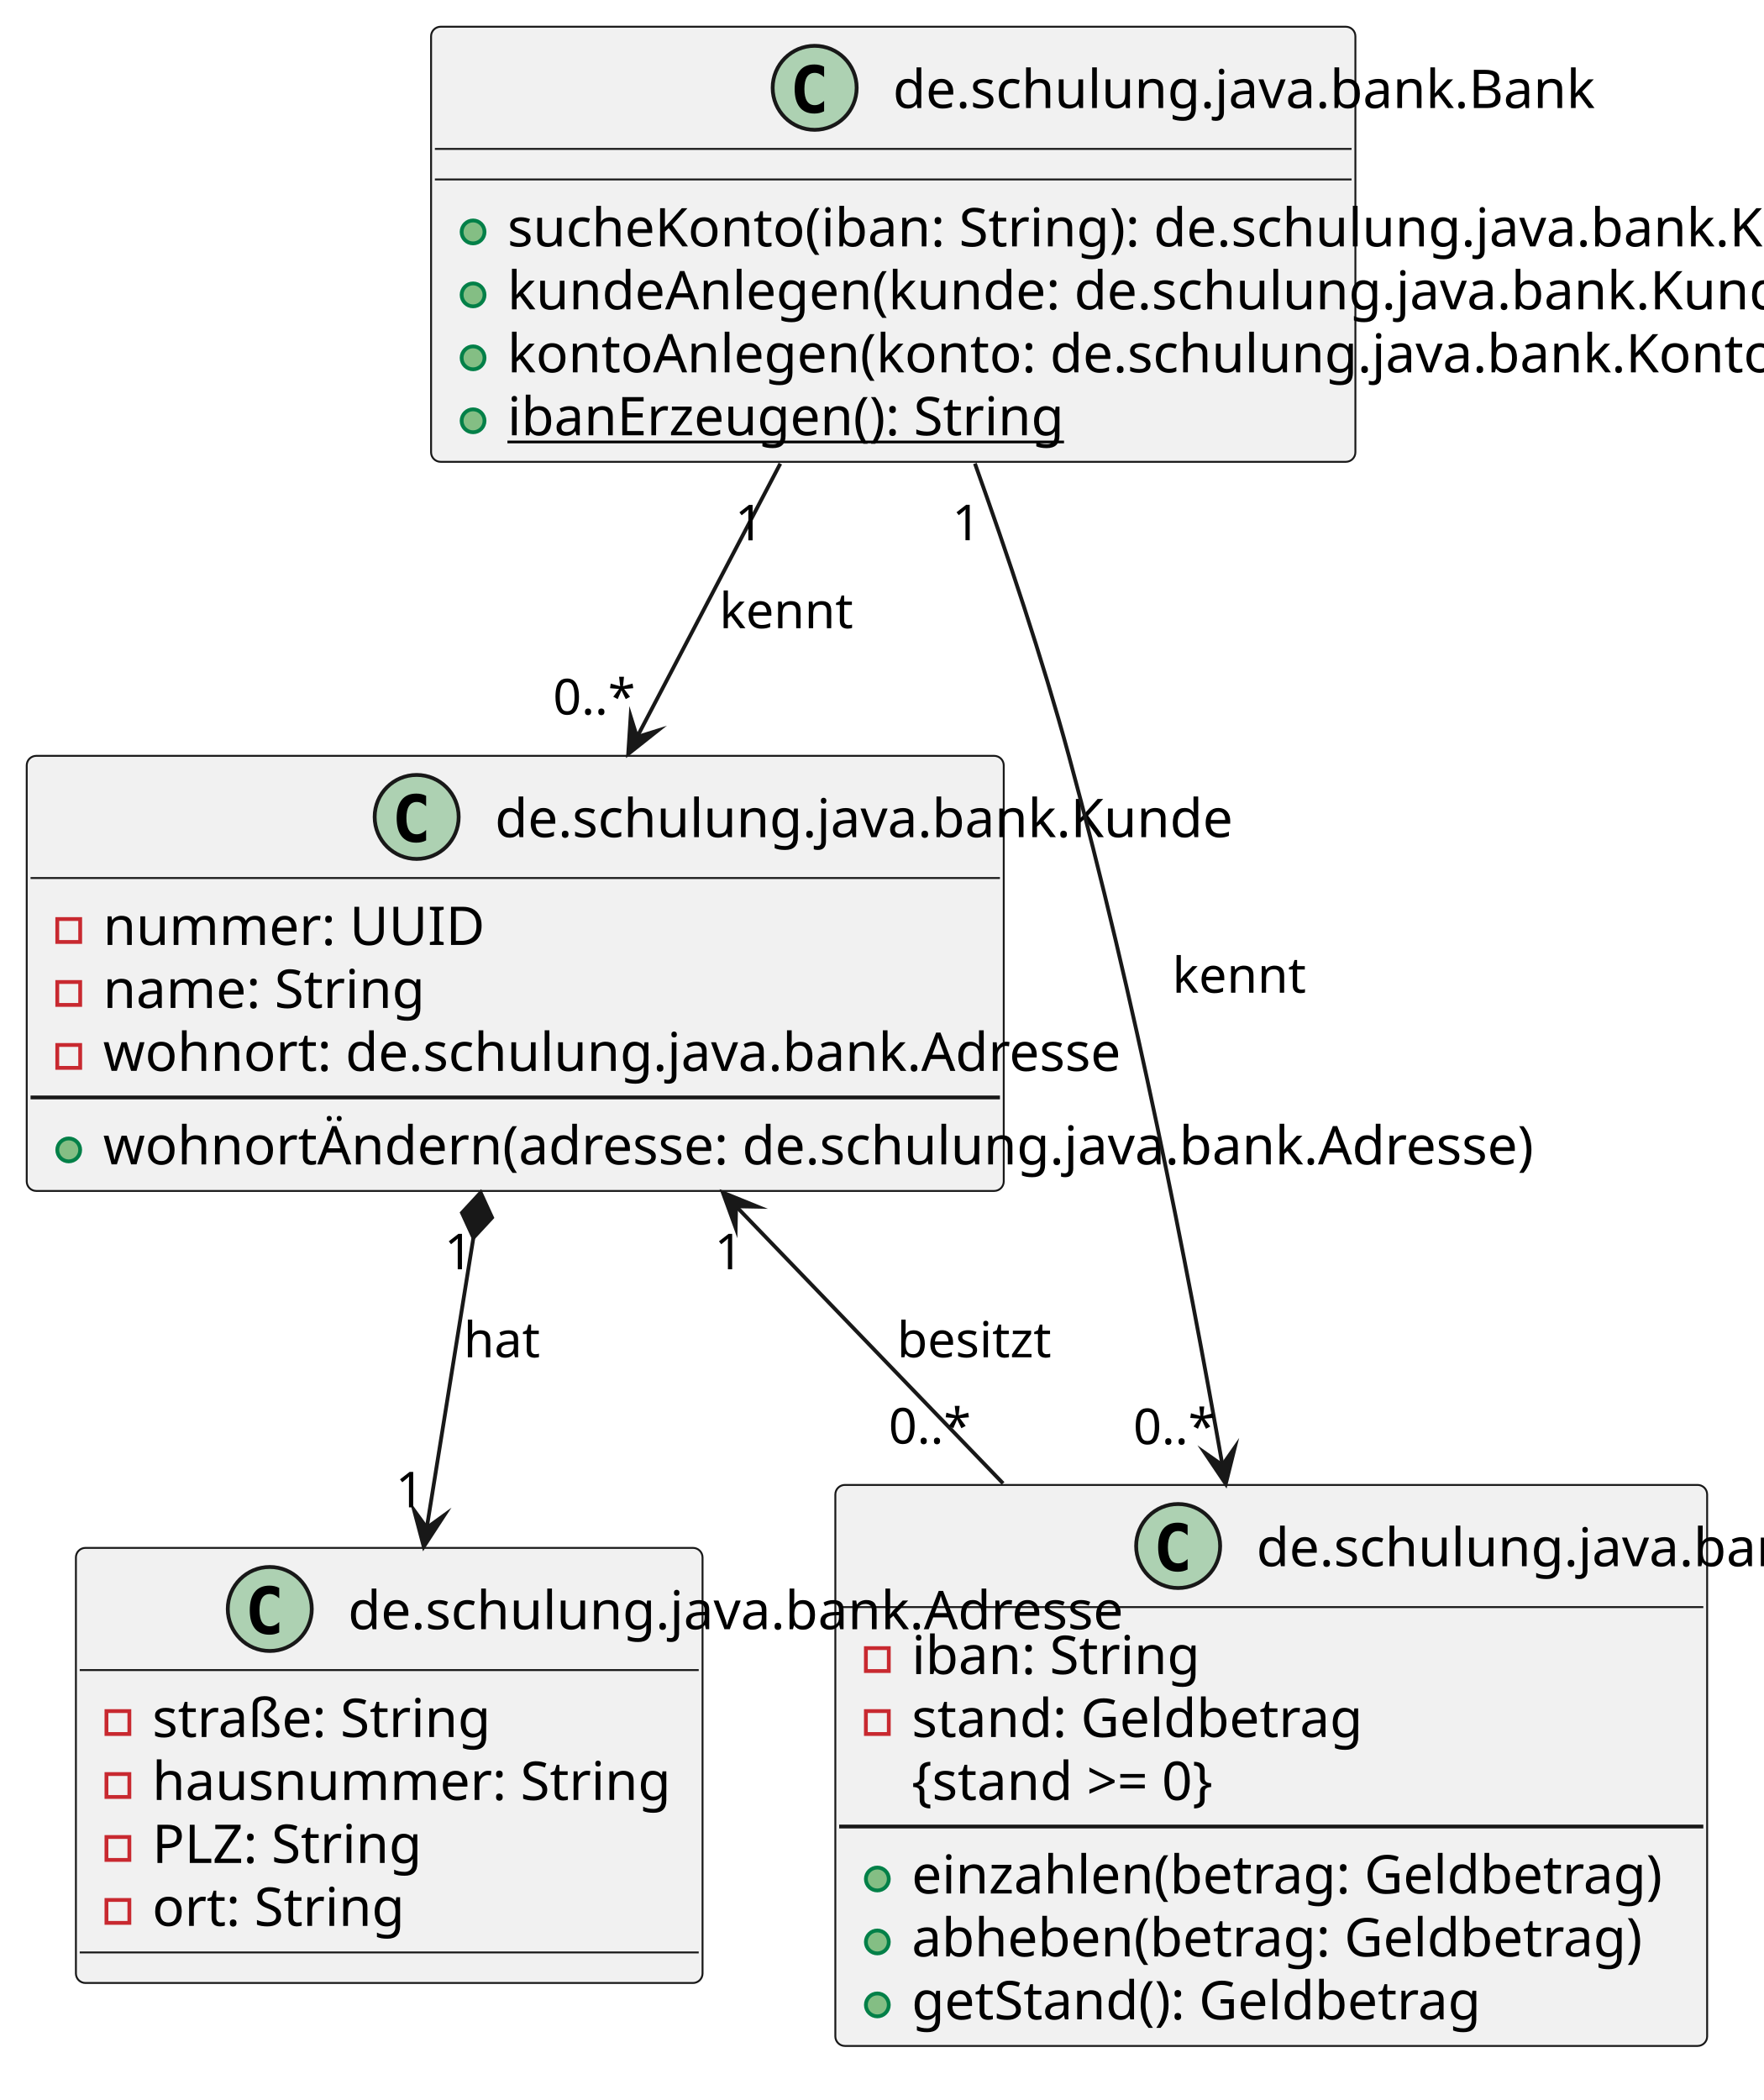
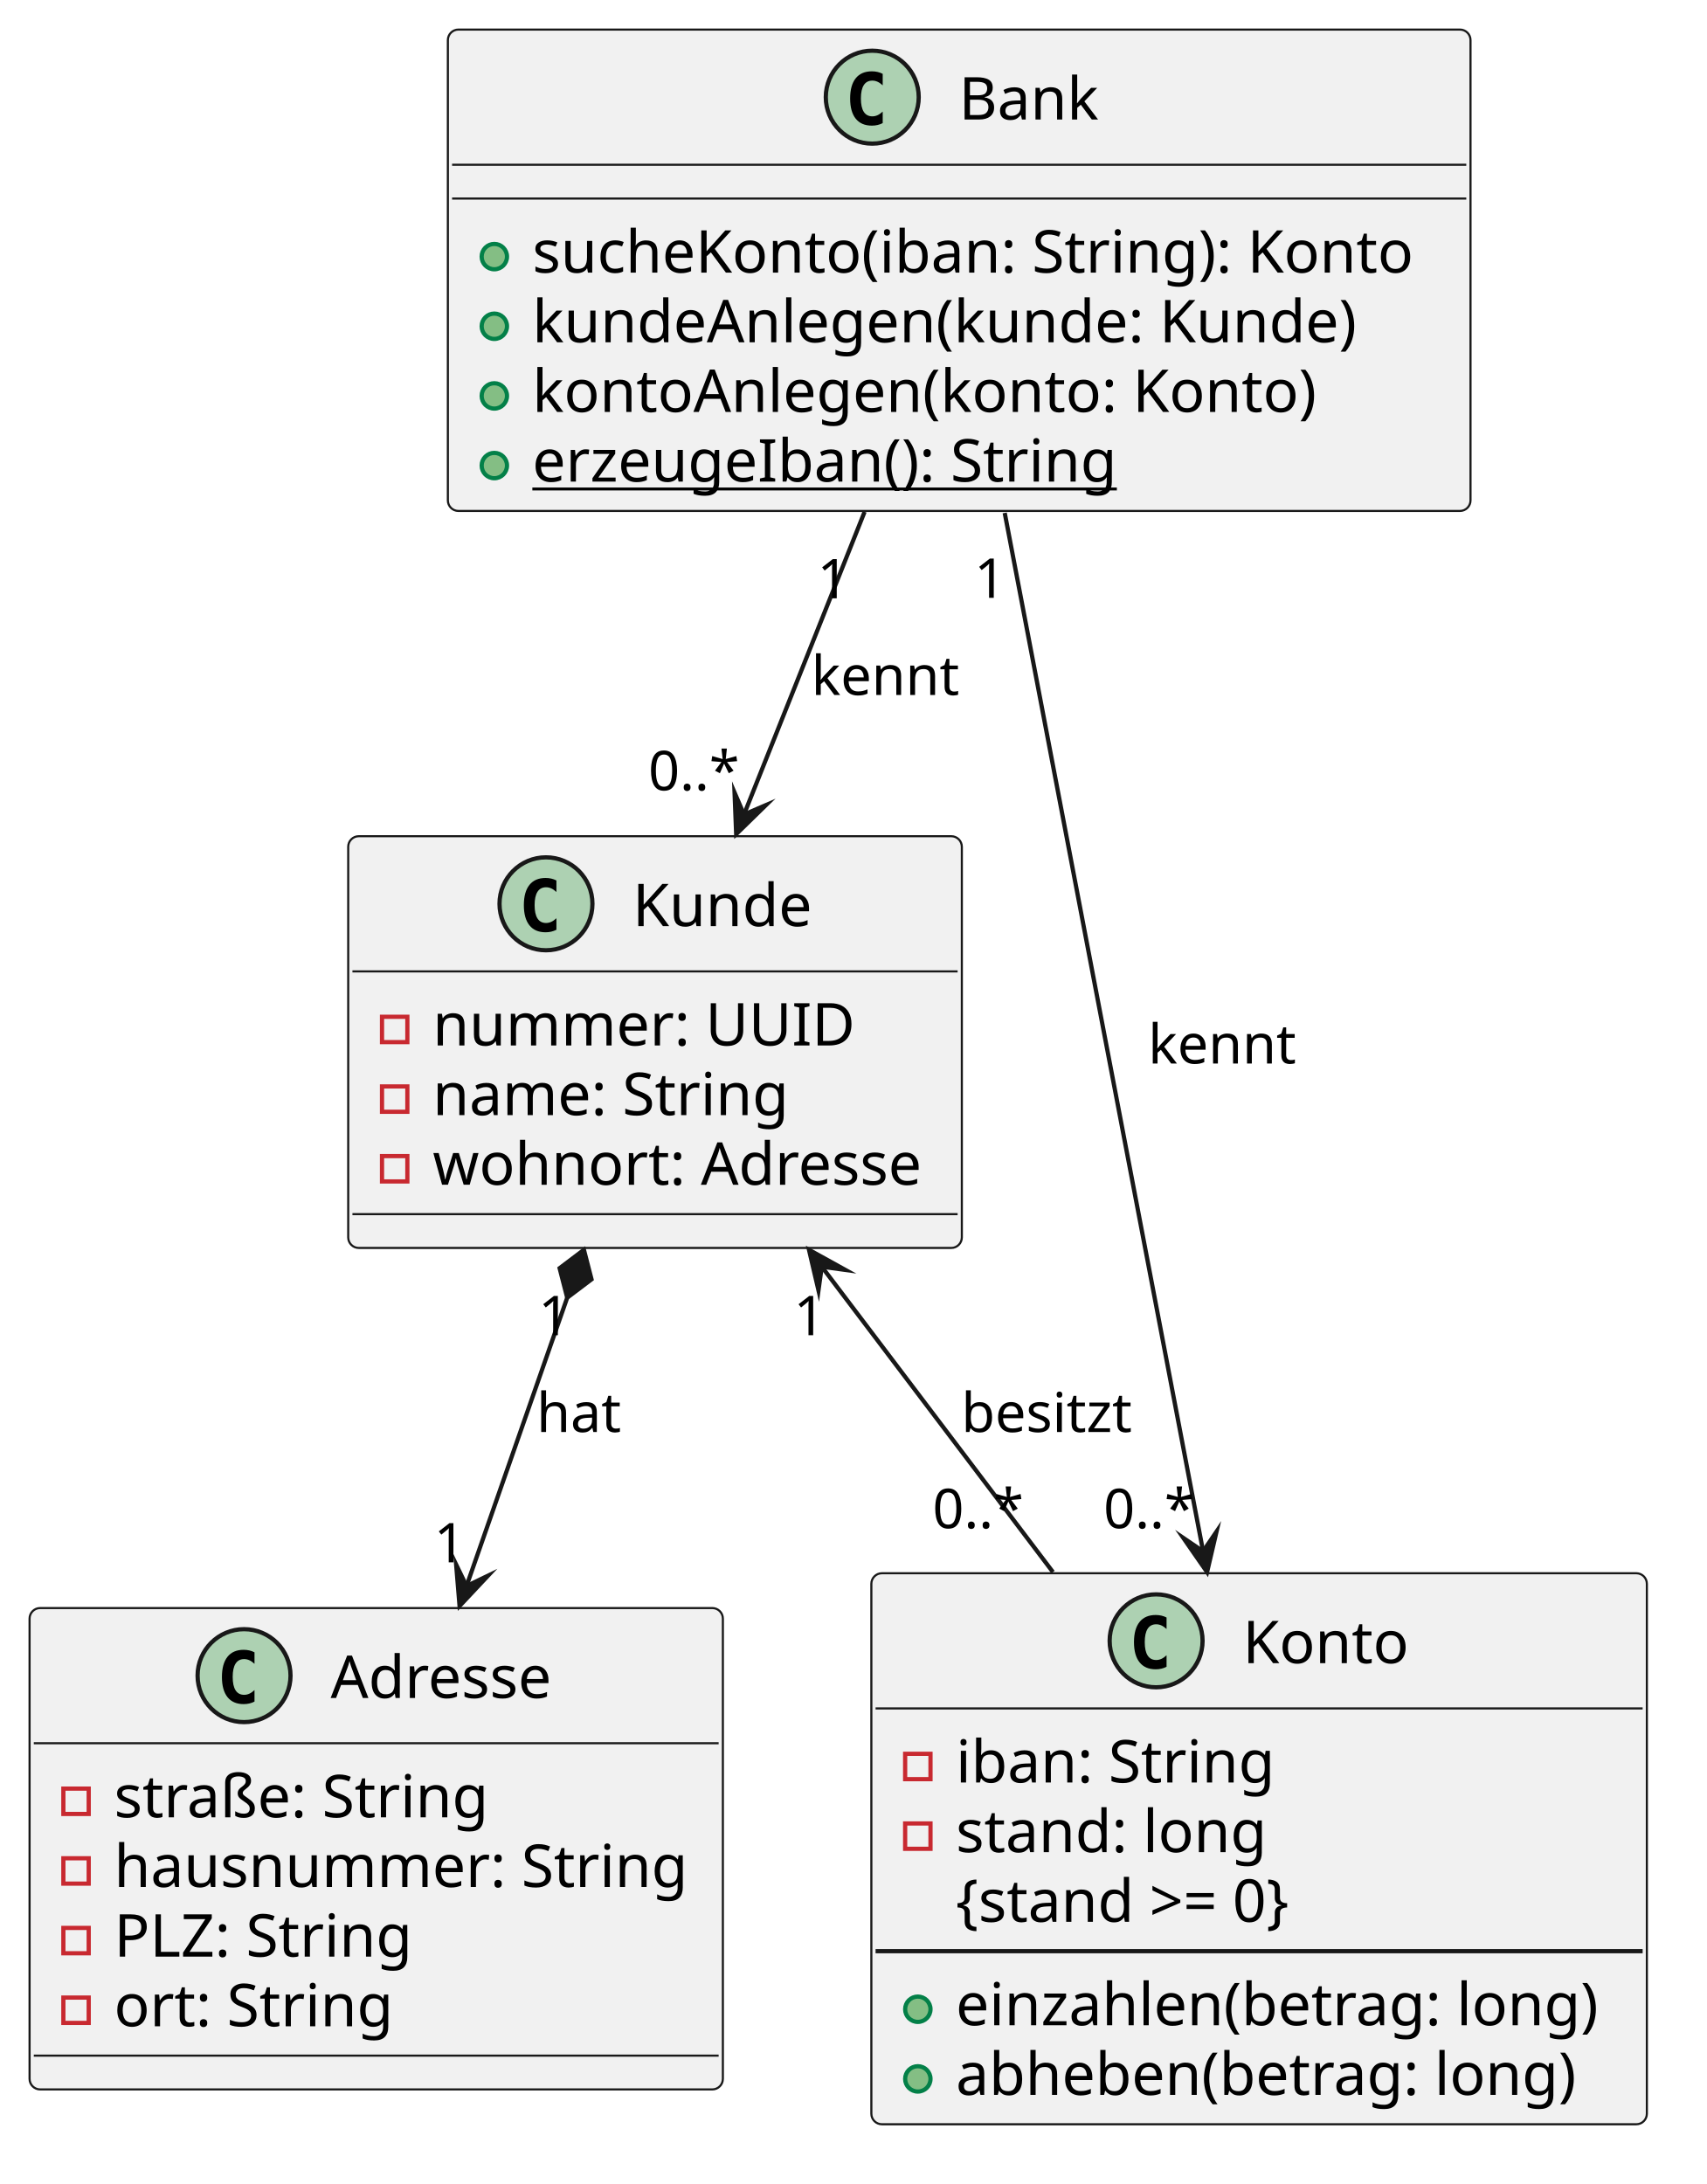
- <svg xmlns="http://www.w3.org/2000/svg" version="1.1" data-diagram-type="CLASS" style="width:462px;height:550px;background:#FFFFFF;" width="462px" height="550px" viewBox="0 0 462 550" zoomAndPan="magnify" preserveAspectRatio="none" contentStyleType="text/css">
+ <svg xmlns="http://www.w3.org/2000/svg" version="1.1" data-diagram-type="CLASS" style="width:404px;height:517px;background:#FFFFFF;" width="404px" height="517px" viewBox="0 0 404 517" zoomAndPan="magnify" preserveAspectRatio="none" contentStyleType="text/css">
  <defs />
  <g font-family="sans-serif" lengthAdjust="spacing">
-     <g class="entity" data-qualified-name="de.schulung.java.bank.Bank" id="ent0001" data-source-line="2">
-       <rect x="112.9" y="7" width="242.084" height="113.953" fill="#F1F1F1" style="stroke:#181818;stroke-width:0.5;" rx="2.5" ry="2.5" />
-       <ellipse cx="213.364" cy="23" rx="11" ry="11" fill="#ADD1B2" style="stroke:#181818;stroke-width:1;" />
-       <path d="M215.838,29.143 Q215.256,29.442 214.617,29.591 Q213.978,29.741 213.273,29.741 Q210.766,29.741 209.446,28.089 Q208.126,26.437 208.126,23.316 Q208.126,20.187 209.446,18.535 Q210.766,16.883 213.273,16.883 Q213.978,16.883 214.626,17.032 Q215.273,17.182 215.838,17.48 L215.838,20.203 Q215.207,19.622 214.613,19.352 Q214.02,19.083 213.389,19.083 Q212.044,19.083 211.359,20.149 Q210.674,21.216 210.674,23.316 Q210.674,25.408 211.359,26.474 Q212.044,27.541 213.389,27.541 Q214.02,27.541 214.613,27.271 Q215.207,27.001 215.838,26.42 Z " fill="#000" />
-       <text x="233.864" y="28.291" fill="#000" font-size="14" textLength="32.655">de.schulung.java.bank.Bank</text>
-       <line x1="113.9" y1="39" x2="353.984" y2="39" style="stroke:#181818;stroke-width:0.5;" />
-       <line x1="113.9" y1="47" x2="353.984" y2="47" style="stroke:#181818;stroke-width:0.5;" />
+     <g class="entity" data-qualified-name="Bank" id="ent0001" data-source-line="2">
+       <rect x="106.02" y="7" width="242.084" height="113.953" fill="#F1F1F1" style="stroke:#181818;stroke-width:0.5;" rx="2.5" ry="2.5" />
+       <ellipse cx="206.484" cy="23" rx="11" ry="11" fill="#ADD1B2" style="stroke:#181818;stroke-width:1;" />
+       <path d="M208.957,29.143 Q208.376,29.442 207.737,29.591 Q207.098,29.741 206.393,29.741 Q203.886,29.741 202.566,28.089 Q201.246,26.437 201.246,23.316 Q201.246,20.187 202.566,18.535 Q203.886,16.883 206.393,16.883 Q207.098,16.883 207.746,17.032 Q208.393,17.182 208.957,17.48 L208.957,20.203 Q208.327,19.622 207.733,19.352 Q207.14,19.083 206.509,19.083 Q205.164,19.083 204.479,20.149 Q203.794,21.216 203.794,23.316 Q203.794,25.408 204.479,26.474 Q205.164,27.541 206.509,27.541 Q207.14,27.541 207.733,27.271 Q208.327,27.001 208.957,26.42 Z " fill="#000" />
+       <text x="226.984" y="28.291" fill="#000" font-size="14" textLength="32.655">Bank</text>
+       <line x1="107.02" y1="39" x2="347.104" y2="39" style="stroke:#181818;stroke-width:0.5;" />
+       <line x1="107.02" y1="47" x2="347.104" y2="47" style="stroke:#181818;stroke-width:0.5;" />
      <g data-visibility-modifier="PUBLIC_METHOD">
-         <ellipse cx="123.9" cy="60.744" rx="3" ry="3" fill="#84BE84" style="stroke:#038048;stroke-width:1;" />
+         <ellipse cx="117.02" cy="60.744" rx="3" ry="3" fill="#84BE84" style="stroke:#038048;stroke-width:1;" />
      </g>
-       <text x="132.9" y="64.535" fill="#000" font-size="14" textLength="216.084">sucheKonto(iban:
-         String): de.schulung.java.bank.Konto
-       </text>
+       <text x="126.02" y="64.535" fill="#000" font-size="14" textLength="216.084">sucheKonto(iban: String): Konto</text>
      <g data-visibility-modifier="PUBLIC_METHOD">
-         <ellipse cx="123.9" cy="77.232" rx="3" ry="3" fill="#84BE84" style="stroke:#038048;stroke-width:1;" />
+         <ellipse cx="117.02" cy="77.232" rx="3" ry="3" fill="#84BE84" style="stroke:#038048;stroke-width:1;" />
      </g>
-       <text x="132.9" y="81.023" fill="#000" font-size="14" textLength="200.847">kundeAnlegen(kunde:
-         de.schulung.java.bank.Kunde)
-       </text>
+       <text x="126.02" y="81.023" fill="#000" font-size="14" textLength="200.847">kundeAnlegen(kunde: Kunde)</text>
      <g data-visibility-modifier="PUBLIC_METHOD">
-         <ellipse cx="123.9" cy="93.721" rx="3" ry="3" fill="#84BE84" style="stroke:#038048;stroke-width:1;" />
+         <ellipse cx="117.02" cy="93.721" rx="3" ry="3" fill="#84BE84" style="stroke:#038048;stroke-width:1;" />
      </g>
-       <text x="132.9" y="97.512" fill="#000" font-size="14" textLength="192.254">kontoAnlegen(konto:
-         de.schulung.java.bank.Konto)
-       </text>
+       <text x="126.02" y="97.512" fill="#000" font-size="14" textLength="192.254">kontoAnlegen(konto: Konto)</text>
      <g data-visibility-modifier="PUBLIC_METHOD">
-         <ellipse cx="123.9" cy="110.209" rx="3" ry="3" fill="#84BE84" style="stroke:#038048;stroke-width:1;" />
+         <ellipse cx="117.02" cy="110.209" rx="3" ry="3" fill="#84BE84" style="stroke:#038048;stroke-width:1;" />
      </g>
-       <text x="132.9" y="114" fill="#000" font-size="14" textLength="150.261" text-decoration="underline">
-         ibanErzeugen(): String
-       </text>
+       <text x="126.02" y="114" fill="#000" font-size="14" textLength="141.771" text-decoration="underline">erzeugeIban(): String</text>
    </g>
-     <g class="entity" data-qualified-name="de.schulung.java.bank.Kunde" id="ent0002" data-source-line="9">
-       <rect x="7" y="197.96" width="255.886" height="113.953" fill="#F1F1F1" style="stroke:#181818;stroke-width:0.5;" rx="2.5" ry="2.5" />
-       <ellipse cx="109.129" cy="213.96" rx="11" ry="11" fill="#ADD1B2" style="stroke:#181818;stroke-width:1;" />
-       <path d="M111.602,220.103 Q111.021,220.402 110.382,220.551 Q109.743,220.701 109.037,220.701 Q106.53,220.701 105.21,219.049 Q103.891,217.397 103.891,214.276 Q103.891,211.147 105.21,209.495 Q106.53,207.843 109.037,207.843 Q109.743,207.843 110.39,207.992 Q111.038,208.142 111.602,208.44 L111.602,211.163 Q110.971,210.582 110.378,210.312 Q109.784,210.043 109.153,210.043 Q107.809,210.043 107.124,211.109 Q106.439,212.176 106.439,214.276 Q106.439,216.368 107.124,217.434 Q107.809,218.501 109.153,218.501 Q109.784,218.501 110.378,218.231 Q110.971,217.961 111.602,217.38 Z " fill="#000" />
-       <text x="129.629" y="219.251" fill="#000" font-size="14" textLength="43.128">de.schulung.java.bank.Kunde</text>
-       <line x1="8" y1="229.96" x2="261.886" y2="229.96" style="stroke:#181818;stroke-width:0.5;" />
+     <g class="entity" data-qualified-name="Kunde" id="ent0002" data-source-line="9">
+       <rect x="82.43" y="197.95" width="145.26" height="97.465" fill="#F1F1F1" style="stroke:#181818;stroke-width:0.5;" rx="2.5" ry="2.5" />
+       <ellipse cx="129.246" cy="213.95" rx="11" ry="11" fill="#ADD1B2" style="stroke:#181818;stroke-width:1;" />
+       <path d="M131.719,220.093 Q131.138,220.392 130.499,220.541 Q129.86,220.691 129.154,220.691 Q126.647,220.691 125.327,219.039 Q124.008,217.387 124.008,214.266 Q124.008,211.137 125.327,209.485 Q126.647,207.833 129.154,207.833 Q129.86,207.833 130.507,207.982 Q131.155,208.132 131.719,208.43 L131.719,211.153 Q131.088,210.572 130.495,210.302 Q129.901,210.033 129.27,210.033 Q127.926,210.033 127.241,211.099 Q126.556,212.166 126.556,214.266 Q126.556,216.358 127.241,217.424 Q127.926,218.491 129.27,218.491 Q129.901,218.491 130.495,218.221 Q131.088,217.951 131.719,217.37 Z " fill="#000" />
+       <text x="149.746" y="219.241" fill="#000" font-size="14" textLength="43.128">Kunde</text>
+       <line x1="83.43" y1="229.95" x2="226.69" y2="229.95" style="stroke:#181818;stroke-width:0.5;" />
      <g data-visibility-modifier="PRIVATE_FIELD">
-         <rect x="15" y="240.704" width="6" height="6" fill="none" style="stroke:#C82930;stroke-width:1;" />
+         <rect x="90.43" y="240.694" width="6" height="6" fill="none" style="stroke:#C82930;stroke-width:1;" />
      </g>
-       <text x="27" y="247.495" fill="#000" font-size="14" textLength="99.825">nummer: UUID</text>
+       <text x="102.43" y="247.485" fill="#000" font-size="14" textLength="99.825">nummer: UUID</text>
      <g data-visibility-modifier="PRIVATE_FIELD">
-         <rect x="15" y="257.192" width="6" height="6" fill="none" style="stroke:#C82930;stroke-width:1;" />
+         <rect x="90.43" y="257.182" width="6" height="6" fill="none" style="stroke:#C82930;stroke-width:1;" />
      </g>
-       <text x="27" y="263.983" fill="#000" font-size="14" textLength="86.119">name: String</text>
+       <text x="102.43" y="263.973" fill="#000" font-size="14" textLength="86.119">name: String</text>
      <g data-visibility-modifier="PRIVATE_FIELD">
-         <rect x="15" y="273.681" width="6" height="6" fill="none" style="stroke:#C82930;stroke-width:1;" />
+         <rect x="90.43" y="273.671" width="6" height="6" fill="none" style="stroke:#C82930;stroke-width:1;" />
      </g>
-       <text x="27" y="280.472" fill="#000" font-size="14" textLength="119.26">wohnort:
-         de.schulung.java.bank.Adresse
-       </text>
-       <line x1="8" y1="287.425" x2="261.886" y2="287.425" style="stroke:#181818;stroke-width:1;" />
+       <text x="102.43" y="280.462" fill="#000" font-size="14" textLength="119.26">wohnort: Adresse</text>
+       <line x1="83.43" y1="287.415" x2="226.69" y2="287.415" style="stroke:#181818;stroke-width:0.5;" />
+     </g>
+     <g class="entity" data-qualified-name="Konto" id="ent0003" data-source-line="15">
+       <rect x="206.27" y="372.42" width="183.582" height="130.441" fill="#F1F1F1" style="stroke:#181818;stroke-width:0.5;" rx="2.5" ry="2.5" />
+       <ellipse cx="273.679" cy="388.42" rx="11" ry="11" fill="#ADD1B2" style="stroke:#181818;stroke-width:1;" />
+       <path d="M276.152,394.563 Q275.571,394.862 274.932,395.011 Q274.293,395.161 273.587,395.161 Q271.081,395.161 269.761,393.509 Q268.441,391.857 268.441,388.736 Q268.441,385.607 269.761,383.955 Q271.081,382.303 273.587,382.303 Q274.293,382.303 274.94,382.452 Q275.588,382.602 276.152,382.9 L276.152,385.623 Q275.521,385.042 274.928,384.772 Q274.334,384.503 273.704,384.503 Q272.359,384.503 271.674,385.569 Q270.989,386.636 270.989,388.736 Q270.989,390.828 271.674,391.894 Q272.359,392.961 273.704,392.961 Q274.334,392.961 274.928,392.691 Q275.521,392.421 276.152,391.84 Z " fill="#000" />
+       <text x="294.179" y="393.711" fill="#000" font-size="14" textLength="40.264">Konto</text>
+       <line x1="207.27" y1="404.42" x2="388.852" y2="404.42" style="stroke:#181818;stroke-width:0.5;" />
+       <g data-visibility-modifier="PRIVATE_FIELD">
+         <rect x="214.27" y="415.164" width="6" height="6" fill="none" style="stroke:#C82930;stroke-width:1;" />
+       </g>
+       <text x="226.27" y="421.955" fill="#000" font-size="14" textLength="78.107">iban: String</text>
+       <g data-visibility-modifier="PRIVATE_FIELD">
+         <rect x="214.27" y="431.652" width="6" height="6" fill="none" style="stroke:#C82930;stroke-width:1;" />
+       </g>
+       <text x="226.27" y="438.443" fill="#000" font-size="14" textLength="76.528">stand: long</text>
+       <text x="226.27" y="454.932" fill="#000" font-size="14" textLength="86.68">{stand &gt;= 0}</text>
+       <line x1="207.27" y1="461.885" x2="388.852" y2="461.885" style="stroke:#181818;stroke-width:1;" />
      <g data-visibility-modifier="PUBLIC_METHOD">
-         <ellipse cx="18" cy="301.169" rx="3" ry="3" fill="#84BE84" style="stroke:#038048;stroke-width:1;" />
+         <ellipse cx="217.27" cy="475.629" rx="3" ry="3" fill="#84BE84" style="stroke:#038048;stroke-width:1;" />
      </g>
-       <text x="27" y="304.96" fill="#000" font-size="14" textLength="229.886">wohnortÄndern(adresse:
-         de.schulung.java.bank.Adresse)
-       </text>
+       <text x="226.27" y="479.42" fill="#000" font-size="14" textLength="157.582">einzahlen(betrag: long)</text>
+       <g data-visibility-modifier="PUBLIC_METHOD">
+         <ellipse cx="217.27" cy="492.117" rx="3" ry="3" fill="#84BE84" style="stroke:#038048;stroke-width:1;" />
+       </g>
+       <text x="226.27" y="495.908" fill="#000" font-size="14" textLength="150.397">abheben(betrag: long)</text>
    </g>
-     <g class="entity" data-qualified-name="de.schulung.java.bank.Konto" id="ent0003" data-source-line="17">
-       <rect x="218.78" y="388.91" width="228.33" height="146.93" fill="#F1F1F1" style="stroke:#181818;stroke-width:0.5;" rx="2.5" ry="2.5" />
-       <ellipse cx="308.563" cy="404.91" rx="11" ry="11" fill="#ADD1B2" style="stroke:#181818;stroke-width:1;" />
-       <path d="M311.036,411.053 Q310.455,411.352 309.816,411.501 Q309.177,411.651 308.471,411.651 Q305.965,411.651 304.645,409.999 Q303.325,408.347 303.325,405.226 Q303.325,402.097 304.645,400.445 Q305.965,398.793 308.471,398.793 Q309.177,398.793 309.824,398.942 Q310.472,399.092 311.036,399.39 L311.036,402.113 Q310.405,401.532 309.812,401.262 Q309.218,400.993 308.588,400.993 Q307.243,400.993 306.558,402.059 Q305.873,403.126 305.873,405.226 Q305.873,407.318 306.558,408.384 Q307.243,409.451 308.588,409.451 Q309.218,409.451 309.812,409.181 Q310.405,408.911 311.036,408.33 Z " fill="#000" />
-       <text x="329.063" y="410.201" fill="#000" font-size="14" textLength="40.264">de.schulung.java.bank.Konto</text>
-       <line x1="219.78" y1="420.91" x2="446.11" y2="420.91" style="stroke:#181818;stroke-width:0.5;" />
+     <g class="entity" data-qualified-name="Adresse" id="ent0004" data-source-line="24">
+       <rect x="7" y="380.66" width="164.12" height="113.953" fill="#F1F1F1" style="stroke:#181818;stroke-width:0.5;" rx="2.5" ry="2.5" />
+       <ellipse cx="57.774" cy="396.66" rx="11" ry="11" fill="#ADD1B2" style="stroke:#181818;stroke-width:1;" />
+       <path d="M60.247,402.803 Q59.666,403.102 59.027,403.251 Q58.388,403.401 57.682,403.401 Q55.175,403.401 53.855,401.749 Q52.536,400.097 52.536,396.976 Q52.536,393.847 53.855,392.195 Q55.175,390.543 57.682,390.543 Q58.388,390.543 59.035,390.692 Q59.683,390.842 60.247,391.14 L60.247,393.863 Q59.616,393.282 59.023,393.012 Q58.429,392.743 57.798,392.743 Q56.454,392.743 55.769,393.809 Q55.084,394.876 55.084,396.976 Q55.084,399.068 55.769,400.134 Q56.454,401.201 57.798,401.201 Q58.429,401.201 59.023,400.931 Q59.616,400.661 60.247,400.08 Z " fill="#000" />
+       <text x="78.274" y="401.951" fill="#000" font-size="14" textLength="54.072">Adresse</text>
+       <line x1="8" y1="412.66" x2="170.12" y2="412.66" style="stroke:#181818;stroke-width:0.5;" />
      <g data-visibility-modifier="PRIVATE_FIELD">
-         <rect x="226.78" y="431.654" width="6" height="6" fill="none" style="stroke:#C82930;stroke-width:1;" />
+         <rect x="15" y="423.404" width="6" height="6" fill="none" style="stroke:#C82930;stroke-width:1;" />
      </g>
-       <text x="238.78" y="438.445" fill="#000" font-size="14" textLength="78.107">iban: String</text>
+       <text x="27" y="430.195" fill="#000" font-size="14" textLength="90.836">straße: String</text>
      <g data-visibility-modifier="PRIVATE_FIELD">
-         <rect x="226.78" y="448.142" width="6" height="6" fill="none" style="stroke:#C82930;stroke-width:1;" />
+         <rect x="15" y="439.892" width="6" height="6" fill="none" style="stroke:#C82930;stroke-width:1;" />
      </g>
-       <text x="238.78" y="454.933" fill="#000" font-size="14" textLength="121.276">stand: Geldbetrag</text>
-       <text x="238.78" y="471.422" fill="#000" font-size="14" textLength="86.68">{stand &gt;= 0}</text>
-       <line x1="219.78" y1="478.375" x2="446.11" y2="478.375" style="stroke:#181818;stroke-width:1;" />
-       <g data-visibility-modifier="PUBLIC_METHOD">
-         <ellipse cx="229.78" cy="492.119" rx="3" ry="3" fill="#84BE84" style="stroke:#038048;stroke-width:1;" />
+       <text x="27" y="446.683" fill="#000" font-size="14" textLength="138.12">hausnummer: String</text>
+       <g data-visibility-modifier="PRIVATE_FIELD">
+         <rect x="15" y="456.381" width="6" height="6" fill="none" style="stroke:#C82930;stroke-width:1;" />
      </g>
-       <text x="238.78" y="495.91" fill="#000" font-size="14" textLength="202.33">einzahlen(betrag: Geldbetrag)</text>
-       <g data-visibility-modifier="PUBLIC_METHOD">
-         <ellipse cx="229.78" cy="508.607" rx="3" ry="3" fill="#84BE84" style="stroke:#038048;stroke-width:1;" />
+       <text x="27" y="463.172" fill="#000" font-size="14" textLength="72.495">PLZ: String</text>
+       <g data-visibility-modifier="PRIVATE_FIELD">
+         <rect x="15" y="472.869" width="6" height="6" fill="none" style="stroke:#C82930;stroke-width:1;" />
      </g>
-       <text x="238.78" y="512.398" fill="#000" font-size="14" textLength="195.146">abheben(betrag: Geldbetrag)</text>
-       <g data-visibility-modifier="PUBLIC_METHOD">
-         <ellipse cx="229.78" cy="525.096" rx="3" ry="3" fill="#84BE84" style="stroke:#038048;stroke-width:1;" />
-       </g>
-       <text x="238.78" y="528.887" fill="#000" font-size="14" textLength="152.551">getStand(): Geldbetrag</text>
+       <text x="27" y="479.66" fill="#000" font-size="14" textLength="68.394">ort: String</text>
+       <line x1="8" y1="486.613" x2="170.12" y2="486.613" style="stroke:#181818;stroke-width:0.5;" />
    </g>
-     <g class="entity" data-qualified-name="de.schulung.java.bank.Adresse" id="ent0004" data-source-line="27">
-       <rect x="19.88" y="405.4" width="164.12" height="113.953" fill="#F1F1F1" style="stroke:#181818;stroke-width:0.5;" rx="2.5" ry="2.5" />
-       <ellipse cx="70.654" cy="421.4" rx="11" ry="11" fill="#ADD1B2" style="stroke:#181818;stroke-width:1;" />
-       <path d="M73.127,427.543 Q72.546,427.842 71.907,427.991 Q71.268,428.141 70.562,428.141 Q68.055,428.141 66.735,426.489 Q65.416,424.837 65.416,421.716 Q65.416,418.587 66.735,416.935 Q68.055,415.283 70.562,415.283 Q71.268,415.283 71.915,415.432 Q72.563,415.582 73.127,415.88 L73.127,418.603 Q72.496,418.022 71.903,417.752 Q71.309,417.483 70.678,417.483 Q69.334,417.483 68.649,418.549 Q67.964,419.616 67.964,421.716 Q67.964,423.808 68.649,424.874 Q69.334,425.941 70.678,425.941 Q71.309,425.941 71.903,425.671 Q72.496,425.401 73.127,424.82 Z " fill="#000" />
-       <text x="91.154" y="426.691" fill="#000" font-size="14" textLength="54.072">de.schulung.java.bank.Adresse</text>
-       <line x1="20.88" y1="437.4" x2="183" y2="437.4" style="stroke:#181818;stroke-width:0.5;" />
-       <g data-visibility-modifier="PRIVATE_FIELD">
-         <rect x="27.88" y="448.144" width="6" height="6" fill="none" style="stroke:#C82930;stroke-width:1;" />
-       </g>
-       <text x="39.88" y="454.935" fill="#000" font-size="14" textLength="90.836">straße: String</text>
-       <g data-visibility-modifier="PRIVATE_FIELD">
-         <rect x="27.88" y="464.632" width="6" height="6" fill="none" style="stroke:#C82930;stroke-width:1;" />
-       </g>
-       <text x="39.88" y="471.423" fill="#000" font-size="14" textLength="138.12">hausnummer: String</text>
-       <g data-visibility-modifier="PRIVATE_FIELD">
-         <rect x="27.88" y="481.121" width="6" height="6" fill="none" style="stroke:#C82930;stroke-width:1;" />
-       </g>
-       <text x="39.88" y="487.912" fill="#000" font-size="14" textLength="72.495">PLZ: String</text>
-       <g data-visibility-modifier="PRIVATE_FIELD">
-         <rect x="27.88" y="497.609" width="6" height="6" fill="none" style="stroke:#C82930;stroke-width:1;" />
-       </g>
-       <text x="39.88" y="504.4" fill="#000" font-size="14" textLength="68.394">ort: String</text>
-       <line x1="20.88" y1="511.353" x2="183" y2="511.353" style="stroke:#181818;stroke-width:0.5;" />
+     <g class="link" data-entity-1="ent0001" data-entity-2="ent0002" id="lnk5" data-source-line="31" data-link-type="dependency">
+       <path d="M204.67,121.16 C194.93,145.62 185.481,169.335 176.121,192.815" style="stroke:#181818;stroke-width:1;" fill="none" id="Bank-to-Kunde" codeLine="31" />
+       <polygon points="174.27,197.46,181.318,190.581,176.121,192.815,173.887,187.619,174.27,197.46" fill="#181818" style="stroke:#181818;stroke-width:1;stroke-linejoin:miter;stroke-miterlimit:10;" />
+       <text x="192.06" y="164.518" fill="#000" font-size="13" textLength="35.839">kennt</text>
+       <text x="193.467" y="141.631" fill="#000" font-size="13">1</text>
+       <text x="153.475" y="187.074" fill="#000" font-size="13" textLength="22.712">0..*</text>
    </g>
-     <g class="link" data-entity-1="ent0001" data-entity-2="ent0002" id="lnk5" data-source-line="34" data-link-type="dependency">
-       <path d="M204.37,121.42 C191.78,145.45 179.44,169.001 166.85,193.031" style="stroke:#181818;stroke-width:1;" fill="none" id="de.schulung.java.bank.Bank-to-de.schulung.java.bank.Kunde" codeLine="34" />
-       <polygon points="164.53,197.46,172.25,191.344,166.85,193.031,165.164,187.632,164.53,197.46" fill="#181818" style="stroke:#181818;stroke-width:1;stroke-linejoin:miter;stroke-miterlimit:10;" />
-       <text x="188.41" y="164.528" fill="#000" font-size="13" textLength="35.839">kennt</text>
-       <text x="192.501" y="141.515" fill="#000" font-size="13">1</text>
-       <text x="144.839" y="187.128" fill="#000" font-size="13" textLength="22.712">0..*</text>
+     <g class="link" data-entity-1="ent0001" data-entity-2="ent0003" id="lnk6" data-source-line="32" data-link-type="dependency">
+       <path d="M237.84,121.42 C250.72,188.84 271.282,296.459 284.802,367.239" style="stroke:#181818;stroke-width:1;" fill="none" id="Bank-to-Konto" codeLine="32" />
+       <polygon points="285.74,372.15,287.98,362.559,284.802,367.239,280.122,364.06,285.74,372.15" fill="#181818" style="stroke:#181818;stroke-width:1;stroke-linejoin:miter;stroke-miterlimit:10;" />
+       <text x="271.78" y="251.758" fill="#000" font-size="13" textLength="35.839">kennt</text>
+       <text x="230.636" y="141.515" fill="#000" font-size="13">1</text>
+       <text x="261.228" y="361.752" fill="#000" font-size="13" textLength="22.712">0..*</text>
    </g>
-     <g class="link" data-entity-1="ent0001" data-entity-2="ent0003" id="lnk6" data-source-line="35" data-link-type="dependency">
-       <path d="M255.34,121.4 C263.74,144.86 273.01,172.5 279.94,197.96 C297.28,261.65 310.782,330.486 320.162,383.726" style="stroke:#181818;stroke-width:1;" fill="none" id="de.schulung.java.bank.Bank-to-de.schulung.java.bank.Konto" codeLine="35" />
-       <polygon points="321.03,388.65,323.408,379.092,320.162,383.726,315.529,380.481,321.03,388.65" fill="#181818" style="stroke:#181818;stroke-width:1;stroke-linejoin:miter;stroke-miterlimit:10;" />
-       <text x="307.03" y="259.998" fill="#000" font-size="13" textLength="35.839">kennt</text>
-       <text x="249.364" y="141.493" fill="#000" font-size="13">1</text>
-       <text x="296.809" y="378.238" fill="#000" font-size="13" textLength="22.712">0..*</text>
+     <g class="link" data-entity-1="ent0002" data-entity-2="ent0003" id="lnk7" data-source-line="33" data-link-type="dependency">
+       <path d="M194.528,299.846 C212.078,323.026 230.34,347.16 249.26,372.15" style="stroke:#181818;stroke-width:1;" fill="none" id="Kunde-backto-Konto" codeLine="33" />
+       <polygon points="191.51,295.86,193.754,305.45,194.528,299.846,200.132,300.621,191.51,295.86" fill="#181818" style="stroke:#181818;stroke-width:1;stroke-linejoin:miter;stroke-miterlimit:10;" />
+       <text x="227.56" y="338.988" fill="#000" font-size="13" textLength="42.986">besitzt</text>
+       <text x="187.885" y="316.065" fill="#000" font-size="13">1</text>
+       <text x="220.758" y="361.752" fill="#000" font-size="13" textLength="22.712">0..*</text>
    </g>
-     <g class="link" data-entity-1="ent0002" data-entity-2="ent0003" id="lnk7" data-source-line="36" data-link-type="dependency">
-       <path d="M192.78,315.94 C215.45,339.46 238.59,363.48 262.71,388.51" style="stroke:#181818;stroke-width:1;" fill="none" id="de.schulung.java.bank.Kunde-backto-de.schulung.java.bank.Konto" codeLine="36" />
-       <polygon points="189.31,312.34,192.676,321.596,192.78,315.94,198.436,316.044,189.31,312.34" fill="#181818" style="stroke:#181818;stroke-width:1;stroke-linejoin:miter;stroke-miterlimit:10;" />
-       <text x="234.94" y="355.478" fill="#000" font-size="13" textLength="42.986">besitzt</text>
-       <text x="187.146" y="332.431" fill="#000" font-size="13">1</text>
-       <text x="232.748" y="378.084" fill="#000" font-size="13" textLength="22.712">0..*</text>
-     </g>
-     <g class="link" data-entity-1="ent0002" data-entity-2="ent0004" id="lnk8" data-source-line="37" data-link-type="composition">
-       <path d="M123.98,324.189 C119.35,353.059 116.414,371.303 111.774,400.153" style="stroke:#181818;stroke-width:1;" fill="none" id="de.schulung.java.bank.Kunde-de.schulung.java.bank.Adresse" codeLine="37" />
-       <polygon points="125.88,312.34,120.98,317.631,123.98,324.189,128.879,318.898,125.88,312.34" fill="#181818" style="stroke:#181818;stroke-width:1;stroke-linejoin:miter;stroke-miterlimit:10;" />
-       <polygon points="110.98,405.09,116.358,396.839,111.774,400.153,108.46,395.569,110.98,405.09" fill="#181818" style="stroke:#181818;stroke-width:1;stroke-linejoin:miter;stroke-miterlimit:10;" />
-       <text x="121.42" y="355.478" fill="#000" font-size="13" textLength="20.109">hat</text>
-       <text x="116.382" y="332.431" fill="#000" font-size="13">1</text>
-       <text x="103.608" y="394.781" fill="#000" font-size="13">1</text>
+     <g class="link" data-entity-1="ent0002" data-entity-2="ent0004" id="lnk8" data-source-line="34" data-link-type="composition">
+       <path d="M134.274,307.189 C125.304,332.879 119.807,348.599 110.437,375.449" style="stroke:#181818;stroke-width:1;" fill="none" id="Kunde-Adresse" codeLine="34" />
+       <polygon points="138.23,295.86,132.476,300.206,134.274,307.189,140.029,302.843,138.23,295.86" fill="#181818" style="stroke:#181818;stroke-width:1;stroke-linejoin:miter;stroke-miterlimit:10;" />
+       <polygon points="108.79,380.17,115.532,372.991,110.437,375.449,107.979,370.355,108.79,380.17" fill="#181818" style="stroke:#181818;stroke-width:1;stroke-linejoin:miter;stroke-miterlimit:10;" />
+       <text x="127.01" y="338.988" fill="#000" font-size="13" textLength="20.109">hat</text>
+       <text x="127.446" y="316.065" fill="#000" font-size="13">1</text>
+       <text x="102.721" y="369.839" fill="#000" font-size="13">1</text>
    </g>
  </g>
</svg>
